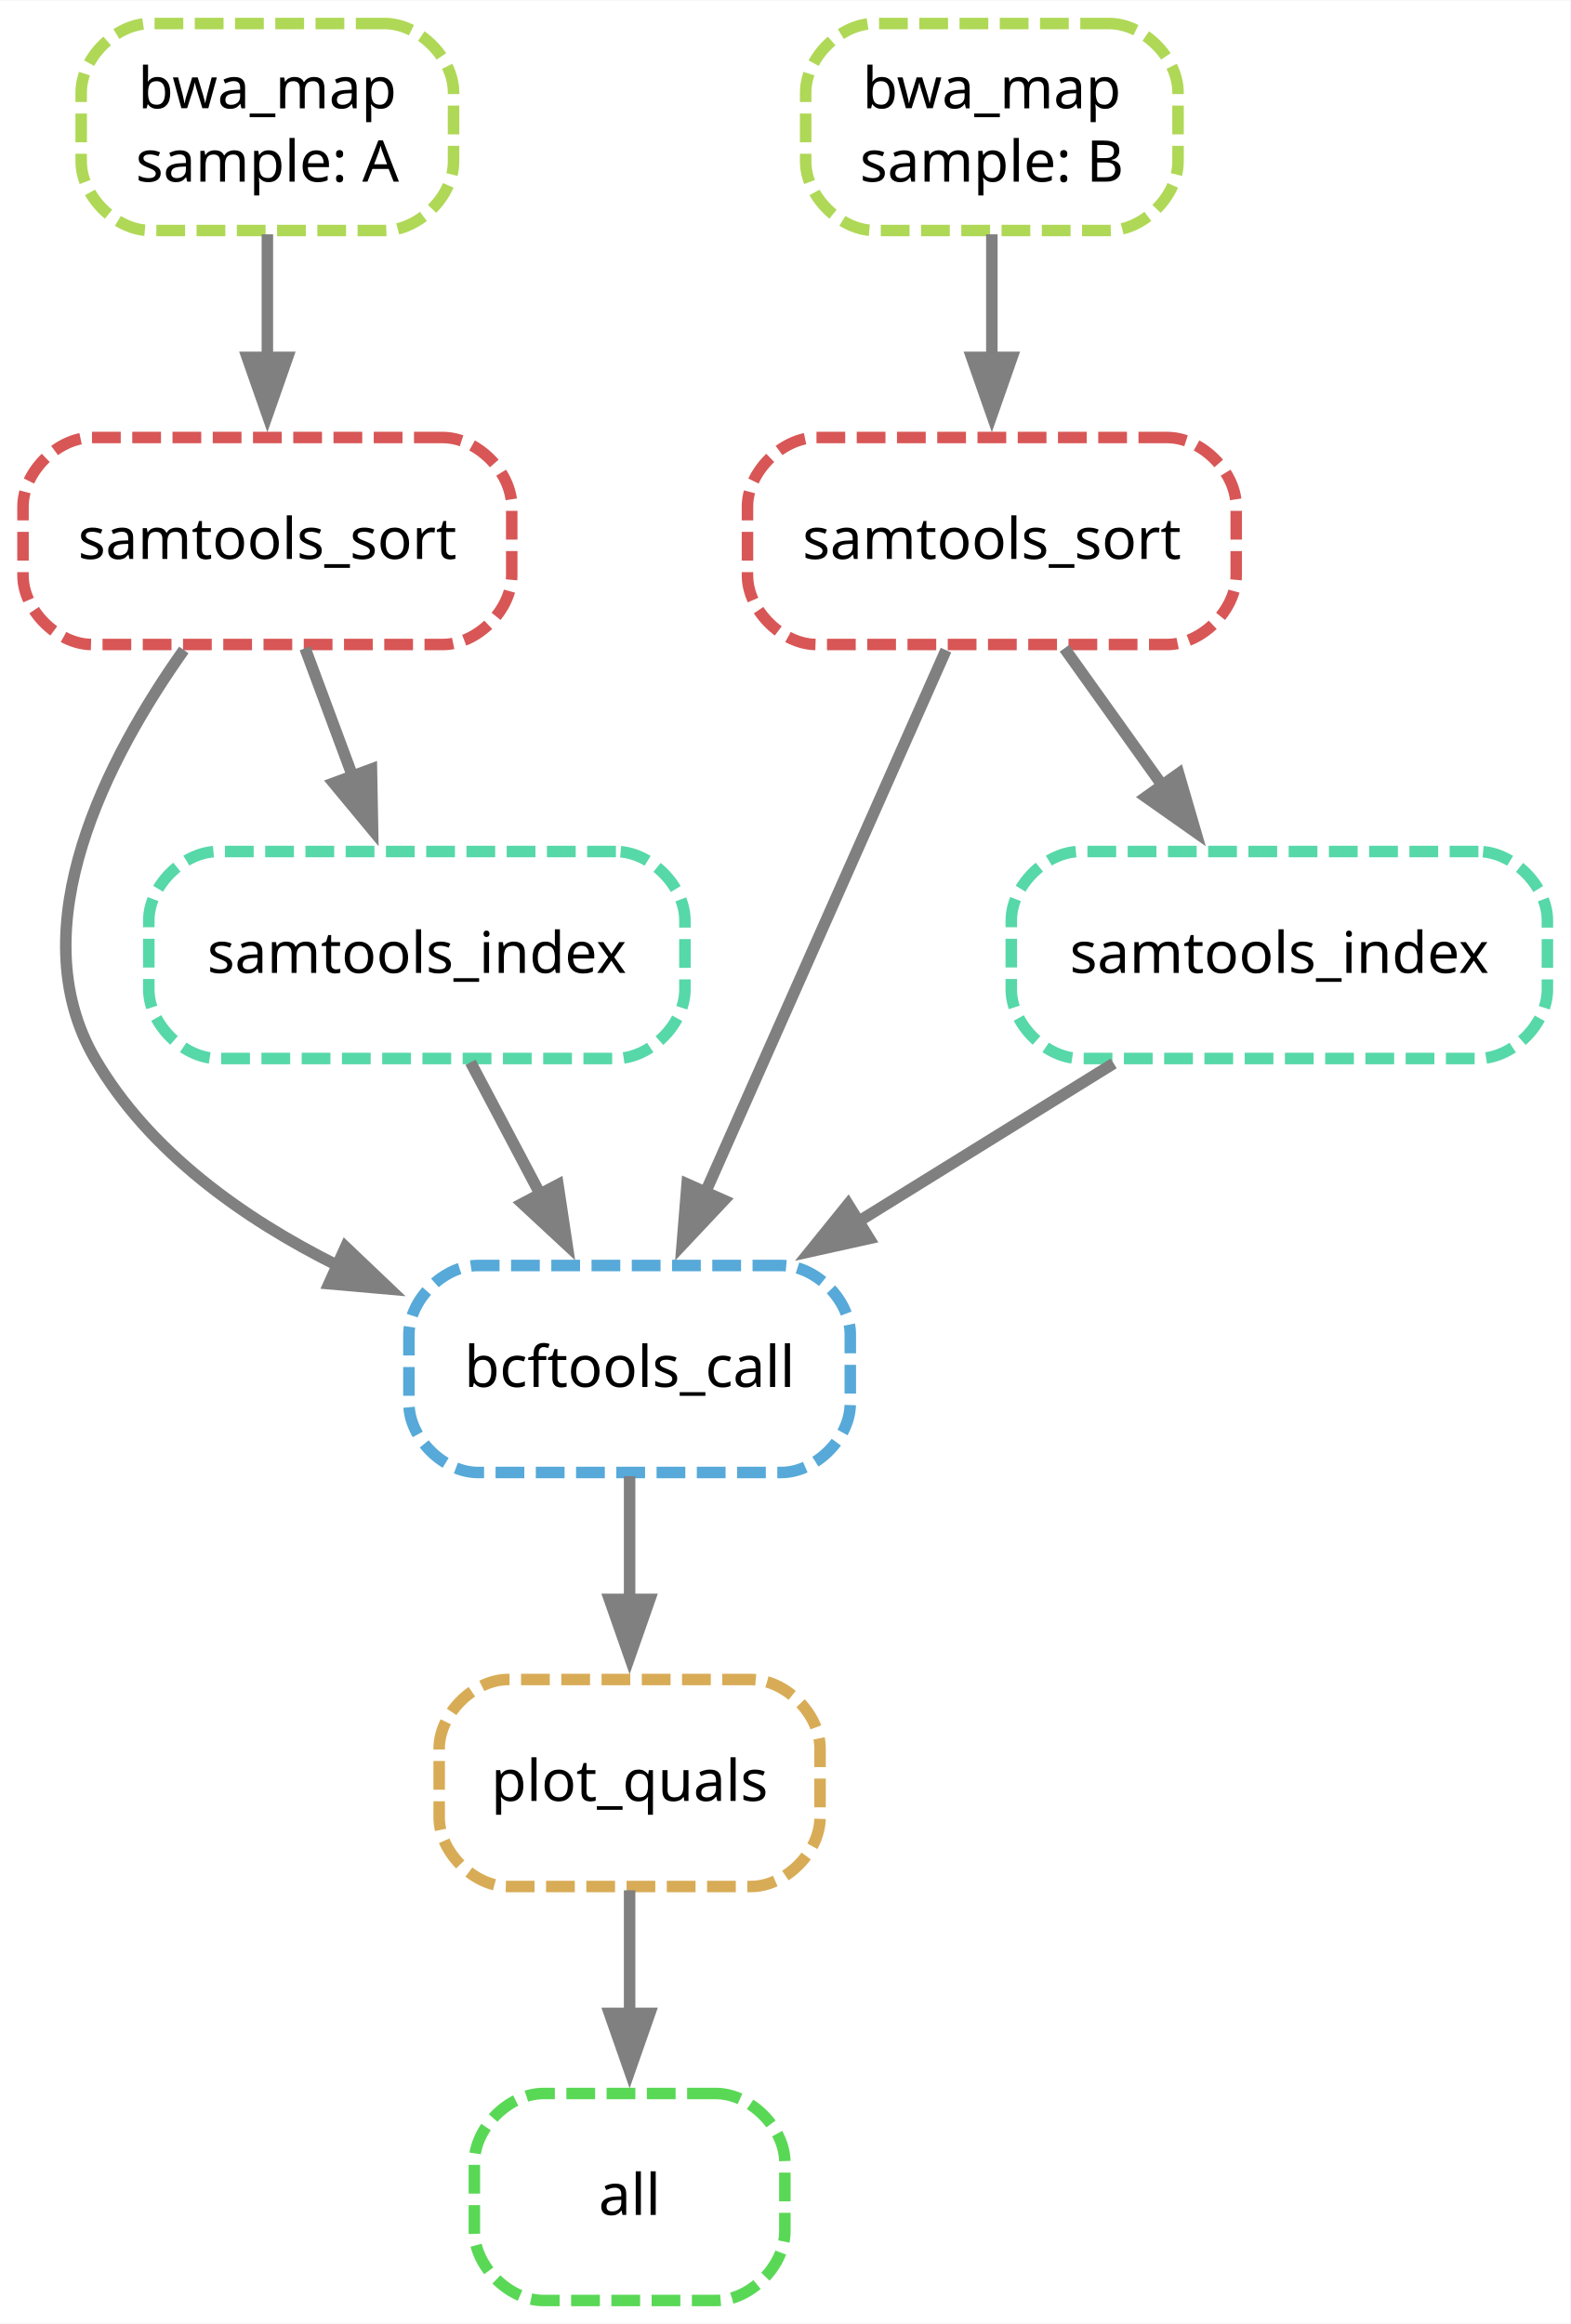
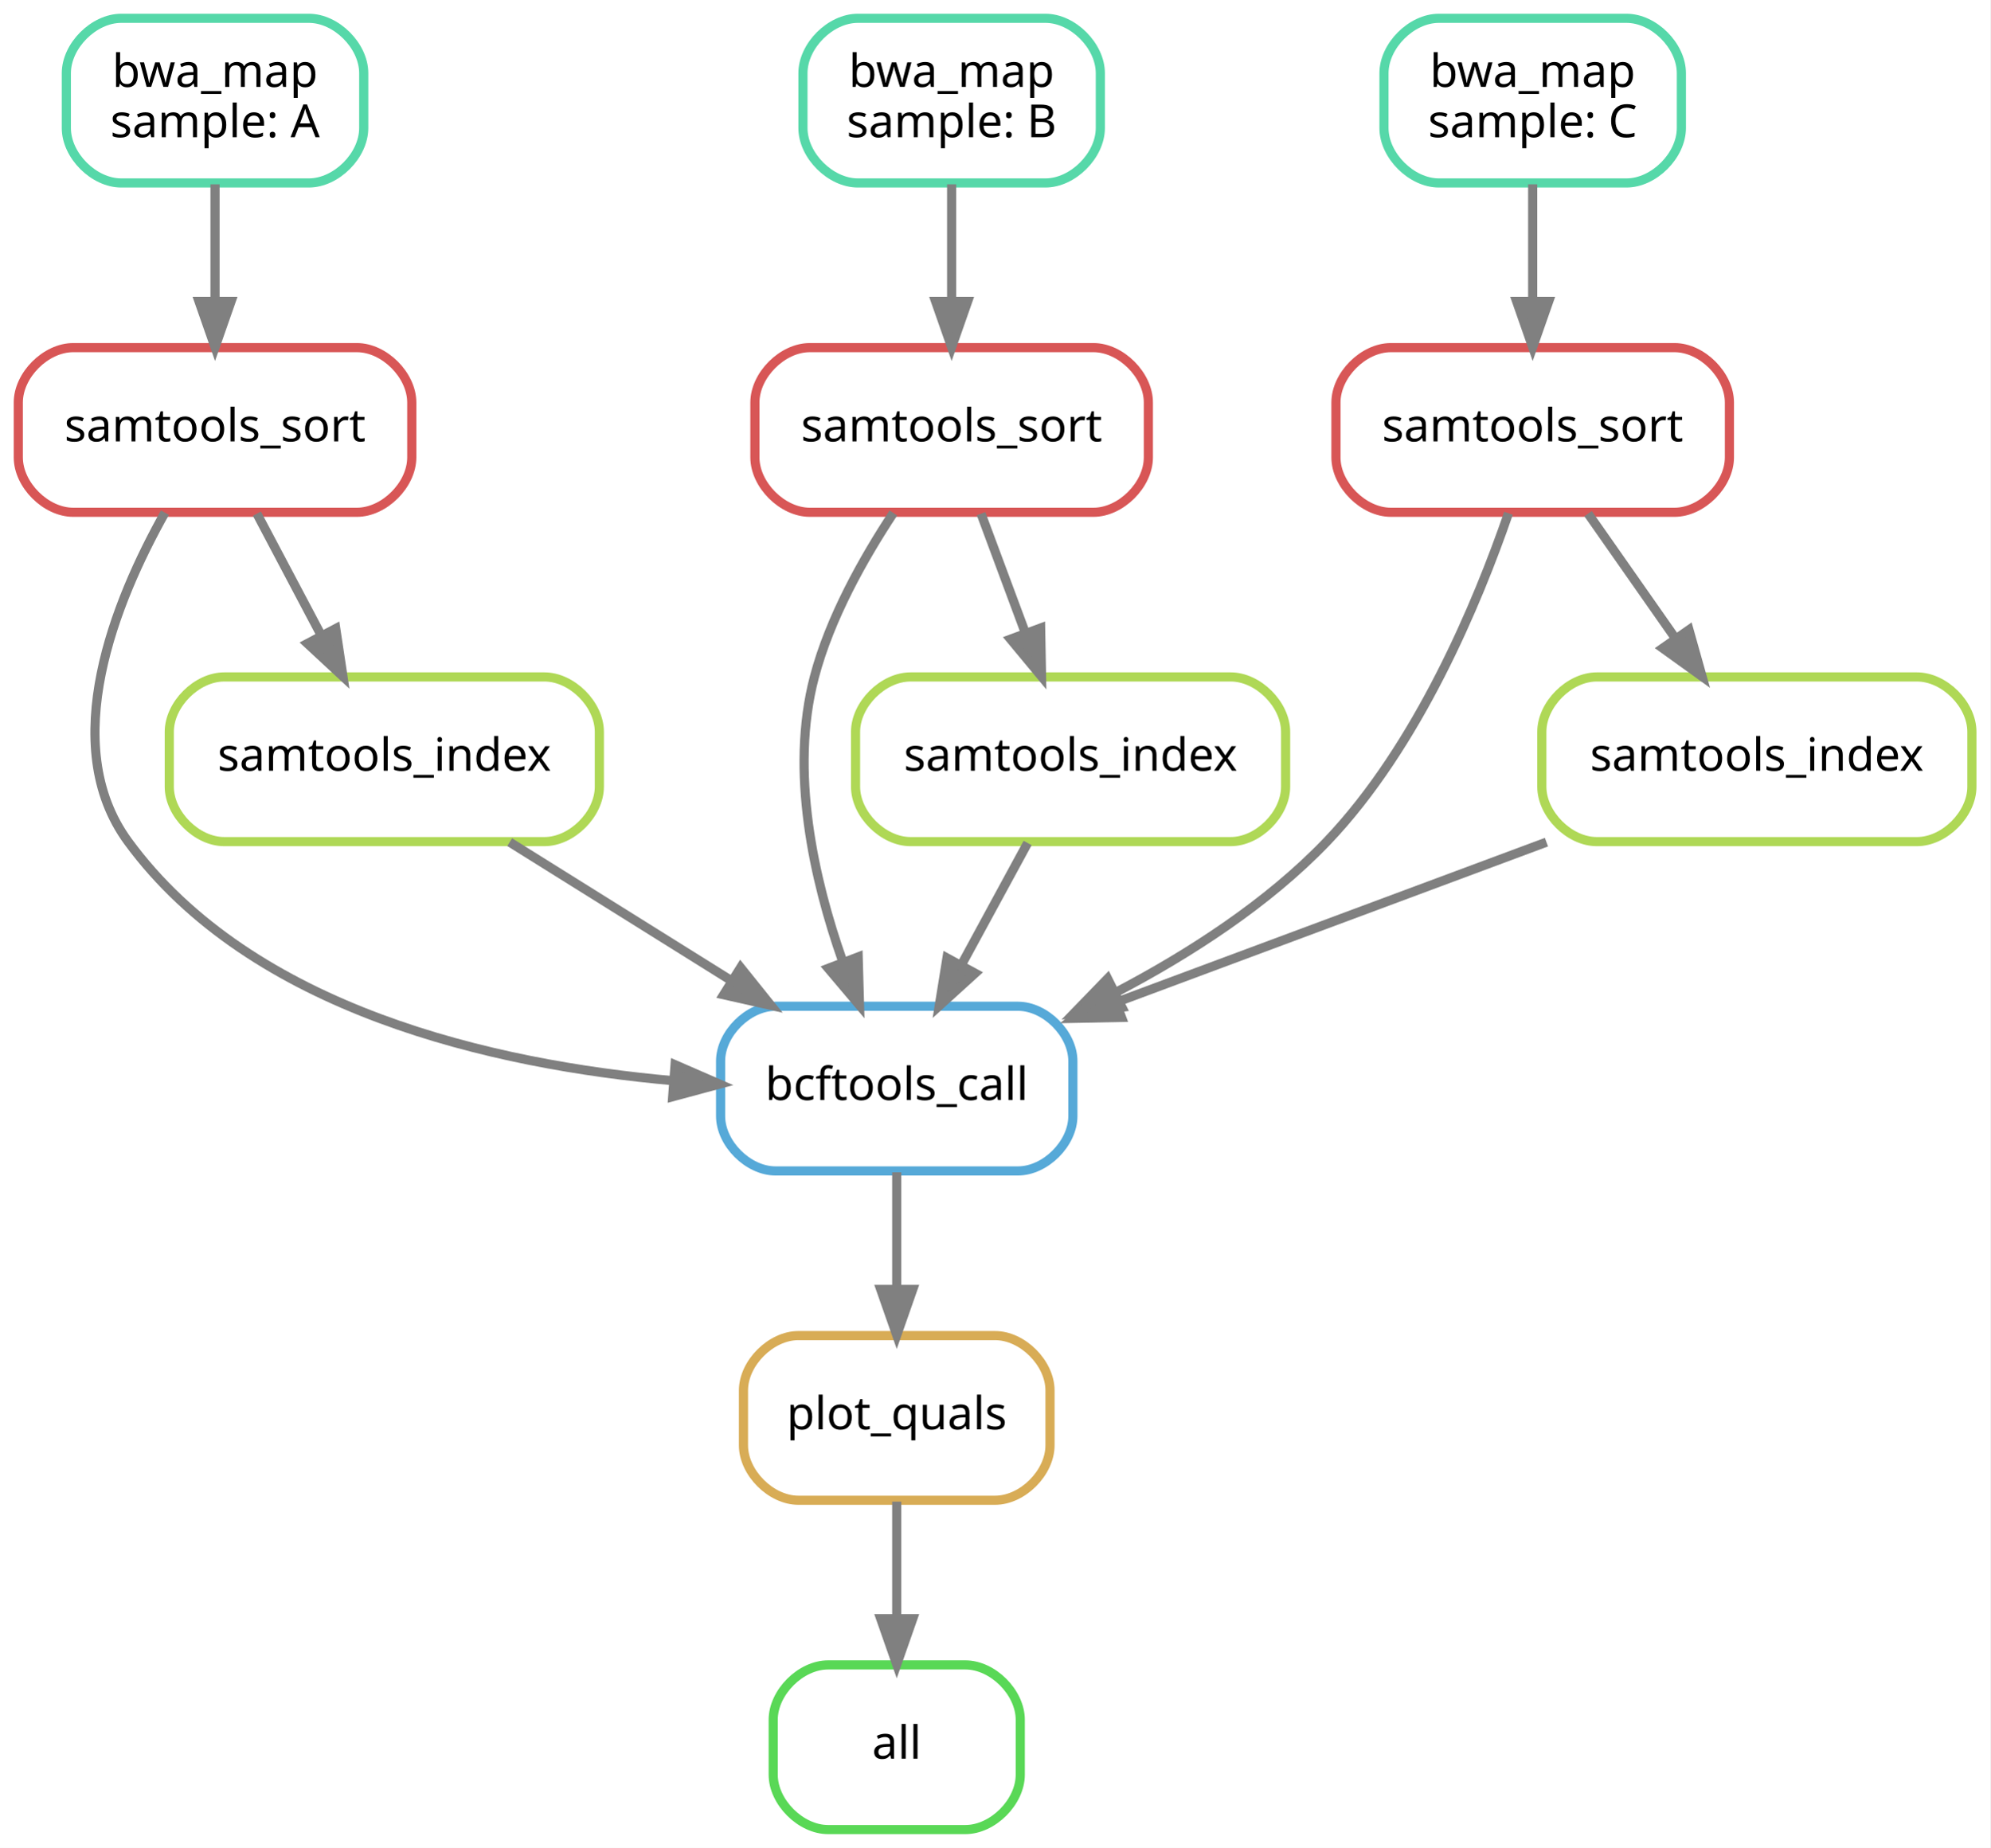
- <svg xmlns="http://www.w3.org/2000/svg" width="273pt" height="404pt" viewBox="0.00 0.00 273.12 404.00">
+ <svg xmlns="http://www.w3.org/2000/svg" width="435pt" height="404pt" viewBox="0.00 0.00 435.00 404.00">
  <g id="graph0" class="graph" transform="scale(1 1) rotate(0) translate(4 400)">
-     <polygon fill="white" stroke="none" points="-4,4 -4,-400 269.12,-400 269.12,4 -4,4" />
+     <polygon fill="white" stroke="transparent" points="-4,4 -4,-400 431,-400 431,4 -4,4" />
    <g id="node1" class="node">
-       <path fill="none" stroke="#59d856" stroke-width="2" stroke-dasharray="5,2" d="M120.5,-36C120.5,-36 90.5,-36 90.5,-36 84.5,-36 78.5,-30 78.5,-24 78.5,-24 78.5,-12 78.5,-12 78.5,-6 84.5,0 90.5,0 90.5,0 120.5,0 120.5,0 126.5,0 132.5,-6 132.5,-12 132.5,-12 132.5,-24 132.5,-24 132.5,-30 126.5,-36 120.5,-36" />
-       <text text-anchor="middle" x="105.5" y="-14.88" font-family="sans" font-size="10.00">all</text>
+       <path fill="none" stroke="#59d856" stroke-width="2" d="M207,-36C207,-36 177,-36 177,-36 171,-36 165,-30 165,-24 165,-24 165,-12 165,-12 165,-6 171,0 177,0 177,0 207,0 207,0 213,0 219,-6 219,-12 219,-12 219,-24 219,-24 219,-30 213,-36 207,-36" />
+       <text text-anchor="middle" x="192" y="-15.5" font-family="sans" font-size="10.00">all</text>
    </g>
    <g id="node2" class="node">
-       <path fill="none" stroke="#d8ac56" stroke-width="2" stroke-dasharray="5,2" d="M126.62,-108C126.62,-108 84.38,-108 84.38,-108 78.38,-108 72.38,-102 72.38,-96 72.38,-96 72.38,-84 72.38,-84 72.38,-78 78.38,-72 84.38,-72 84.38,-72 126.62,-72 126.62,-72 132.62,-72 138.62,-78 138.62,-84 138.62,-84 138.62,-96 138.62,-96 138.62,-102 132.62,-108 126.62,-108" />
-       <text text-anchor="middle" x="105.5" y="-86.88" font-family="sans" font-size="10.00">plot_quals</text>
+       <path fill="none" stroke="#d8ac56" stroke-width="2" d="M213.5,-108C213.5,-108 170.5,-108 170.5,-108 164.5,-108 158.5,-102 158.5,-96 158.5,-96 158.5,-84 158.5,-84 158.5,-78 164.5,-72 170.5,-72 170.5,-72 213.5,-72 213.5,-72 219.5,-72 225.5,-78 225.5,-84 225.5,-84 225.5,-96 225.5,-96 225.5,-102 219.5,-108 213.5,-108" />
+       <text text-anchor="middle" x="192" y="-87.5" font-family="sans" font-size="10.00">plot_quals</text>
    </g>
    <g id="edge1" class="edge">
-       <path fill="none" stroke="grey" stroke-width="2" d="M105.5,-71.34C105.5,-64.75 105.5,-57.08 105.5,-49.67" />
-       <polygon fill="grey" stroke="grey" stroke-width="2" points="109,-49.93 105.5,-39.93 102,-49.93 109,-49.93" />
+       <path fill="none" stroke="grey" stroke-width="2" d="M192,-71.7C192,-63.98 192,-54.71 192,-46.11" />
+       <polygon fill="grey" stroke="grey" stroke-width="2" points="195.5,-46.1 192,-36.1 188.5,-46.1 195.5,-46.1" />
    </g>
    <g id="node3" class="node">
-       <path fill="none" stroke="#56a9d8" stroke-width="2" stroke-dasharray="5,2" d="M131.88,-180C131.88,-180 79.12,-180 79.12,-180 73.12,-180 67.12,-174 67.12,-168 67.12,-168 67.12,-156 67.12,-156 67.12,-150 73.12,-144 79.12,-144 79.12,-144 131.88,-144 131.88,-144 137.88,-144 143.88,-150 143.88,-156 143.88,-156 143.88,-168 143.88,-168 143.88,-174 137.88,-180 131.88,-180" />
-       <text text-anchor="middle" x="105.5" y="-158.88" font-family="sans" font-size="10.00">bcftools_call</text>
+       <path fill="none" stroke="#56a9d8" stroke-width="2" d="M218.5,-180C218.5,-180 165.5,-180 165.5,-180 159.5,-180 153.5,-174 153.5,-168 153.5,-168 153.5,-156 153.5,-156 153.5,-150 159.5,-144 165.5,-144 165.5,-144 218.5,-144 218.5,-144 224.5,-144 230.5,-150 230.5,-156 230.5,-156 230.5,-168 230.5,-168 230.5,-174 224.5,-180 218.5,-180" />
+       <text text-anchor="middle" x="192" y="-159.5" font-family="sans" font-size="10.00">bcftools_call</text>
    </g>
    <g id="edge2" class="edge">
-       <path fill="none" stroke="grey" stroke-width="2" d="M105.5,-143.34C105.5,-136.75 105.5,-129.08 105.5,-121.67" />
-       <polygon fill="grey" stroke="grey" stroke-width="2" points="109,-121.93 105.5,-111.93 102,-121.93 109,-121.93" />
+       <path fill="none" stroke="grey" stroke-width="2" d="M192,-143.7C192,-135.98 192,-126.71 192,-118.11" />
+       <polygon fill="grey" stroke="grey" stroke-width="2" points="195.5,-118.1 192,-108.1 188.5,-118.1 195.5,-118.1" />
    </g>
    <g id="node4" class="node">
-       <path fill="none" stroke="#d85656" stroke-width="2" stroke-dasharray="5,2" d="M73,-324C73,-324 12,-324 12,-324 6,-324 0,-318 0,-312 0,-312 0,-300 0,-300 0,-294 6,-288 12,-288 12,-288 73,-288 73,-288 79,-288 85,-294 85,-300 85,-300 85,-312 85,-312 85,-318 79,-324 73,-324" />
-       <text text-anchor="middle" x="42.5" y="-302.88" font-family="sans" font-size="10.00">samtools_sort</text>
+       <path fill="none" stroke="#d85656" stroke-width="2" d="M74,-324C74,-324 12,-324 12,-324 6,-324 0,-318 0,-312 0,-312 0,-300 0,-300 0,-294 6,-288 12,-288 12,-288 74,-288 74,-288 80,-288 86,-294 86,-300 86,-300 86,-312 86,-312 86,-318 80,-324 74,-324" />
+       <text text-anchor="middle" x="43" y="-303.5" font-family="sans" font-size="10.00">samtools_sort</text>
    </g>
    <g id="edge3" class="edge">
-       <path fill="none" stroke="grey" stroke-width="2" d="M27.97,-287.05C14.77,-268.41 -0.77,-238.84 12.5,-216 21.89,-199.84 38.26,-188.19 54.67,-180.01" />
-       <polygon fill="grey" stroke="grey" stroke-width="2" points="56.1,-183.21 63.78,-175.9 53.22,-176.83 56.1,-183.21" />
+       <path fill="none" stroke="grey" stroke-width="2" d="M32.05,-287.92C21.24,-268.67 8.4,-237.28 24,-216 51.06,-179.09 103.88,-167.22 143.1,-163.73" />
+       <polygon fill="grey" stroke="grey" stroke-width="2" points="143.55,-167.21 153.26,-162.98 143.03,-160.23 143.55,-167.21" />
+     </g>
+     <g id="node10" class="node">
+       <path fill="none" stroke="#afd856" stroke-width="2" d="M115,-252C115,-252 45,-252 45,-252 39,-252 33,-246 33,-240 33,-240 33,-228 33,-228 33,-222 39,-216 45,-216 45,-216 115,-216 115,-216 121,-216 127,-222 127,-228 127,-228 127,-240 127,-240 127,-246 121,-252 115,-252" />
+       <text text-anchor="middle" x="80" y="-231.5" font-family="sans" font-size="10.00">samtools_index</text>
+     </g>
+     <g id="edge12" class="edge">
+       <path fill="none" stroke="grey" stroke-width="2" d="M52.15,-287.7C56.4,-279.64 61.56,-269.89 66.27,-260.98" />
+       <polygon fill="grey" stroke="grey" stroke-width="2" points="69.38,-262.58 70.96,-252.1 63.19,-259.31 69.38,-262.58" />
+     </g>
+     <g id="node5" class="node">
+       <path fill="none" stroke="#56d8a9" stroke-width="2" d="M63.5,-396C63.5,-396 22.5,-396 22.5,-396 16.5,-396 10.5,-390 10.5,-384 10.5,-384 10.5,-372 10.5,-372 10.5,-366 16.5,-360 22.5,-360 22.5,-360 63.5,-360 63.5,-360 69.5,-360 75.5,-366 75.5,-372 75.5,-372 75.5,-384 75.5,-384 75.5,-390 69.5,-396 63.5,-396" />
+       <text text-anchor="middle" x="43" y="-381" font-family="sans" font-size="10.00">bwa_map</text>
+       <text text-anchor="middle" x="43" y="-370" font-family="sans" font-size="10.00">sample: A</text>
+     </g>
+     <g id="edge9" class="edge">
+       <path fill="none" stroke="grey" stroke-width="2" d="M43,-359.7C43,-351.98 43,-342.71 43,-334.11" />
+       <polygon fill="grey" stroke="grey" stroke-width="2" points="46.5,-334.1 43,-324.1 39.5,-334.1 46.5,-334.1" />
+     </g>
+     <g id="node6" class="node">
+       <path fill="none" stroke="#d85656" stroke-width="2" d="M235,-324C235,-324 173,-324 173,-324 167,-324 161,-318 161,-312 161,-312 161,-300 161,-300 161,-294 167,-288 173,-288 173,-288 235,-288 235,-288 241,-288 247,-294 247,-300 247,-300 247,-312 247,-312 247,-318 241,-324 235,-324" />
+       <text text-anchor="middle" x="204" y="-303.5" font-family="sans" font-size="10.00">samtools_sort</text>
+     </g>
+     <g id="edge4" class="edge">
+       <path fill="none" stroke="grey" stroke-width="2" d="M191.27,-287.85C184.71,-277.92 177.39,-264.88 174,-252 168.56,-231.36 173.91,-207.65 180.16,-189.89" />
+       <polygon fill="grey" stroke="grey" stroke-width="2" points="183.57,-190.79 183.87,-180.2 177.03,-188.29 183.57,-190.79" />
+     </g>
+     <g id="node11" class="node">
+       <path fill="none" stroke="#afd856" stroke-width="2" d="M265,-252C265,-252 195,-252 195,-252 189,-252 183,-246 183,-240 183,-240 183,-228 183,-228 183,-222 189,-216 195,-216 195,-216 265,-216 265,-216 271,-216 277,-222 277,-228 277,-228 277,-240 277,-240 277,-246 271,-252 265,-252" />
+       <text text-anchor="middle" x="230" y="-231.5" font-family="sans" font-size="10.00">samtools_index</text>
+     </g>
+     <g id="edge13" class="edge">
+       <path fill="none" stroke="grey" stroke-width="2" d="M210.43,-287.7C213.36,-279.81 216.89,-270.3 220.14,-261.55" />
+       <polygon fill="grey" stroke="grey" stroke-width="2" points="223.45,-262.7 223.65,-252.1 216.88,-260.26 223.45,-262.7" />
+     </g>
+     <g id="node7" class="node">
+       <path fill="none" stroke="#56d8a9" stroke-width="2" d="M224.5,-396C224.5,-396 183.5,-396 183.5,-396 177.5,-396 171.5,-390 171.5,-384 171.5,-384 171.5,-372 171.5,-372 171.5,-366 177.5,-360 183.5,-360 183.5,-360 224.5,-360 224.5,-360 230.5,-360 236.5,-366 236.5,-372 236.5,-372 236.5,-384 236.5,-384 236.5,-390 230.5,-396 224.5,-396" />
+       <text text-anchor="middle" x="204" y="-381" font-family="sans" font-size="10.00">bwa_map</text>
+       <text text-anchor="middle" x="204" y="-370" font-family="sans" font-size="10.00">sample: B</text>
+     </g>
+     <g id="edge10" class="edge">
+       <path fill="none" stroke="grey" stroke-width="2" d="M204,-359.7C204,-351.98 204,-342.71 204,-334.11" />
+       <polygon fill="grey" stroke="grey" stroke-width="2" points="207.5,-334.1 204,-324.1 200.5,-334.1 207.5,-334.1" />
    </g>
    <g id="node8" class="node">
-       <path fill="none" stroke="#56d8a9" stroke-width="2" stroke-dasharray="5,2" d="M103.12,-252C103.12,-252 33.88,-252 33.88,-252 27.88,-252 21.88,-246 21.88,-240 21.88,-240 21.88,-228 21.88,-228 21.88,-222 27.88,-216 33.88,-216 33.88,-216 103.12,-216 103.12,-216 109.12,-216 115.12,-222 115.12,-228 115.12,-228 115.12,-240 115.12,-240 115.12,-246 109.12,-252 103.12,-252" />
-       <text text-anchor="middle" x="68.5" y="-230.88" font-family="sans" font-size="10.00">samtools_index</text>
+       <path fill="none" stroke="#d85656" stroke-width="2" d="M362,-324C362,-324 300,-324 300,-324 294,-324 288,-318 288,-312 288,-312 288,-300 288,-300 288,-294 294,-288 300,-288 300,-288 362,-288 362,-288 368,-288 374,-294 374,-300 374,-300 374,-312 374,-312 374,-318 368,-324 362,-324" />
+       <text text-anchor="middle" x="331" y="-303.5" font-family="sans" font-size="10.00">samtools_sort</text>
    </g>
-     <g id="edge9" class="edge">
-       <path fill="none" stroke="grey" stroke-width="2" d="M49.06,-287.34C51.57,-280.59 54.5,-272.69 57.32,-265.11" />
-       <polygon fill="grey" stroke="grey" stroke-width="2" points="60.6,-266.33 60.8,-255.74 54.03,-263.9 60.6,-266.33" />
+     <g id="edge5" class="edge">
+       <path fill="none" stroke="grey" stroke-width="2" d="M325.71,-287.79C319.04,-268.41 305.98,-236.9 286,-216 273.12,-202.53 256.06,-191.52 240.01,-183.1" />
+       <polygon fill="grey" stroke="grey" stroke-width="2" points="241.22,-179.79 230.71,-178.44 238.09,-186.05 241.22,-179.79" />
    </g>
-     <g id="node5" class="node">
-       <path fill="none" stroke="#afd856" stroke-width="2" stroke-dasharray="5,2" d="M62.88,-396C62.88,-396 22.12,-396 22.12,-396 16.12,-396 10.12,-390 10.12,-384 10.12,-384 10.12,-372 10.12,-372 10.12,-366 16.12,-360 22.12,-360 22.12,-360 62.88,-360 62.88,-360 68.88,-360 74.88,-366 74.88,-372 74.88,-372 74.88,-384 74.88,-384 74.88,-390 68.88,-396 62.88,-396" />
-       <text text-anchor="middle" x="42.5" y="-381.25" font-family="sans" font-size="10.00">bwa_map</text>
-       <text text-anchor="middle" x="42.5" y="-368.5" font-family="sans" font-size="10.00">sample: A</text>
+     <g id="node12" class="node">
+       <path fill="none" stroke="#afd856" stroke-width="2" d="M415,-252C415,-252 345,-252 345,-252 339,-252 333,-246 333,-240 333,-240 333,-228 333,-228 333,-222 339,-216 345,-216 345,-216 415,-216 415,-216 421,-216 427,-222 427,-228 427,-228 427,-240 427,-240 427,-246 421,-252 415,-252" />
+       <text text-anchor="middle" x="380" y="-231.5" font-family="sans" font-size="10.00">samtools_index</text>
+     </g>
+     <g id="edge14" class="edge">
+       <path fill="none" stroke="grey" stroke-width="2" d="M343.11,-287.7C348.87,-279.47 355.86,-269.48 362.21,-260.42" />
+       <polygon fill="grey" stroke="grey" stroke-width="2" points="365.16,-262.3 368.03,-252.1 359.42,-258.29 365.16,-262.3" />
+     </g>
+     <g id="node9" class="node">
+       <path fill="none" stroke="#56d8a9" stroke-width="2" d="M351.5,-396C351.5,-396 310.5,-396 310.5,-396 304.5,-396 298.5,-390 298.5,-384 298.5,-384 298.5,-372 298.5,-372 298.5,-366 304.5,-360 310.5,-360 310.5,-360 351.5,-360 351.5,-360 357.5,-360 363.5,-366 363.5,-372 363.5,-372 363.5,-384 363.5,-384 363.5,-390 357.5,-396 351.5,-396" />
+       <text text-anchor="middle" x="331" y="-381" font-family="sans" font-size="10.00">bwa_map</text>
+       <text text-anchor="middle" x="331" y="-370" font-family="sans" font-size="10.00">sample: C</text>
+     </g>
+     <g id="edge11" class="edge">
+       <path fill="none" stroke="grey" stroke-width="2" d="M331,-359.7C331,-351.98 331,-342.71 331,-334.11" />
+       <polygon fill="grey" stroke="grey" stroke-width="2" points="334.5,-334.1 331,-324.1 327.5,-334.1 334.5,-334.1" />
+     </g>
+     <g id="edge6" class="edge">
+       <path fill="none" stroke="grey" stroke-width="2" d="M107.4,-215.88C121.91,-206.81 139.92,-195.55 155.59,-185.76" />
+       <polygon fill="grey" stroke="grey" stroke-width="2" points="157.87,-188.46 164.5,-180.19 154.16,-182.52 157.87,-188.46" />
    </g>
    <g id="edge7" class="edge">
-       <path fill="none" stroke="grey" stroke-width="2" d="M42.5,-359.34C42.5,-352.75 42.5,-345.08 42.5,-337.67" />
-       <polygon fill="grey" stroke="grey" stroke-width="2" points="46,-337.93 42.5,-327.93 39,-337.93 46,-337.93" />
-     </g>
-     <g id="node6" class="node">
-       <path fill="none" stroke="#d85656" stroke-width="2" stroke-dasharray="5,2" d="M199,-324C199,-324 138,-324 138,-324 132,-324 126,-318 126,-312 126,-312 126,-300 126,-300 126,-294 132,-288 138,-288 138,-288 199,-288 199,-288 205,-288 211,-294 211,-300 211,-300 211,-312 211,-312 211,-318 205,-324 199,-324" />
-       <text text-anchor="middle" x="168.5" y="-302.88" font-family="sans" font-size="10.00">samtools_sort</text>
-     </g>
-     <g id="edge4" class="edge">
-       <path fill="none" stroke="grey" stroke-width="2" d="M160.52,-287.02C149.96,-263.22 131.22,-220.97 118.58,-192.48" />
-       <polygon fill="grey" stroke="grey" stroke-width="2" points="121.9,-191.33 114.64,-183.61 115.5,-194.17 121.9,-191.33" />
-     </g>
-     <g id="node9" class="node">
-       <path fill="none" stroke="#56d8a9" stroke-width="2" stroke-dasharray="5,2" d="M253.12,-252C253.12,-252 183.88,-252 183.88,-252 177.88,-252 171.88,-246 171.88,-240 171.88,-240 171.88,-228 171.88,-228 171.88,-222 177.88,-216 183.88,-216 183.88,-216 253.12,-216 253.12,-216 259.12,-216 265.12,-222 265.12,-228 265.12,-228 265.12,-240 265.12,-240 265.12,-246 259.12,-252 253.12,-252" />
-       <text text-anchor="middle" x="218.5" y="-230.88" font-family="sans" font-size="10.00">samtools_index</text>
-     </g>
-     <g id="edge10" class="edge">
-       <path fill="none" stroke="grey" stroke-width="2" d="M181.12,-287.34C186.29,-280.1 192.41,-271.53 198.18,-263.45" />
-       <polygon fill="grey" stroke="grey" stroke-width="2" points="200.99,-265.54 203.95,-255.37 195.29,-261.47 200.99,-265.54" />
-     </g>
-     <g id="node7" class="node">
-       <path fill="none" stroke="#afd856" stroke-width="2" stroke-dasharray="5,2" d="M188.88,-396C188.88,-396 148.12,-396 148.12,-396 142.12,-396 136.12,-390 136.12,-384 136.12,-384 136.12,-372 136.12,-372 136.12,-366 142.12,-360 148.12,-360 148.12,-360 188.88,-360 188.88,-360 194.88,-360 200.88,-366 200.88,-372 200.88,-372 200.88,-384 200.88,-384 200.88,-390 194.88,-396 188.88,-396" />
-       <text text-anchor="middle" x="168.5" y="-381.25" font-family="sans" font-size="10.00">bwa_map</text>
-       <text text-anchor="middle" x="168.5" y="-368.5" font-family="sans" font-size="10.00">sample: B</text>
+       <path fill="none" stroke="grey" stroke-width="2" d="M220.61,-215.7C216.24,-207.64 210.94,-197.89 206.1,-188.98" />
+       <polygon fill="grey" stroke="grey" stroke-width="2" points="209.13,-187.22 201.29,-180.1 202.98,-190.56 209.13,-187.22" />
    </g>
    <g id="edge8" class="edge">
-       <path fill="none" stroke="grey" stroke-width="2" d="M168.5,-359.34C168.5,-352.75 168.5,-345.08 168.5,-337.67" />
-       <polygon fill="grey" stroke="grey" stroke-width="2" points="172,-337.93 168.5,-327.93 165,-337.93 172,-337.93" />
-     </g>
-     <g id="edge5" class="edge">
-       <path fill="none" stroke="grey" stroke-width="2" d="M77.84,-215.34C81.53,-208.34 85.88,-200.12 90.02,-192.28" />
-       <polygon fill="grey" stroke="grey" stroke-width="2" points="93.04,-194.05 94.62,-183.58 86.86,-190.78 93.04,-194.05" />
-     </g>
-     <g id="edge6" class="edge">
-       <path fill="none" stroke="grey" stroke-width="2" d="M189.69,-215.15C176.15,-206.76 159.78,-196.62 145.09,-187.52" />
-       <polygon fill="grey" stroke="grey" stroke-width="2" points="147.17,-184.7 136.83,-182.41 143.49,-190.65 147.17,-184.7" />
+       <path fill="none" stroke="grey" stroke-width="2" d="M334.01,-215.88C305.49,-205.26 268.91,-191.64 240.02,-180.88" />
+       <polygon fill="grey" stroke="grey" stroke-width="2" points="241.14,-177.56 230.54,-177.35 238.69,-184.12 241.14,-177.56" />
    </g>
  </g>
</svg>
